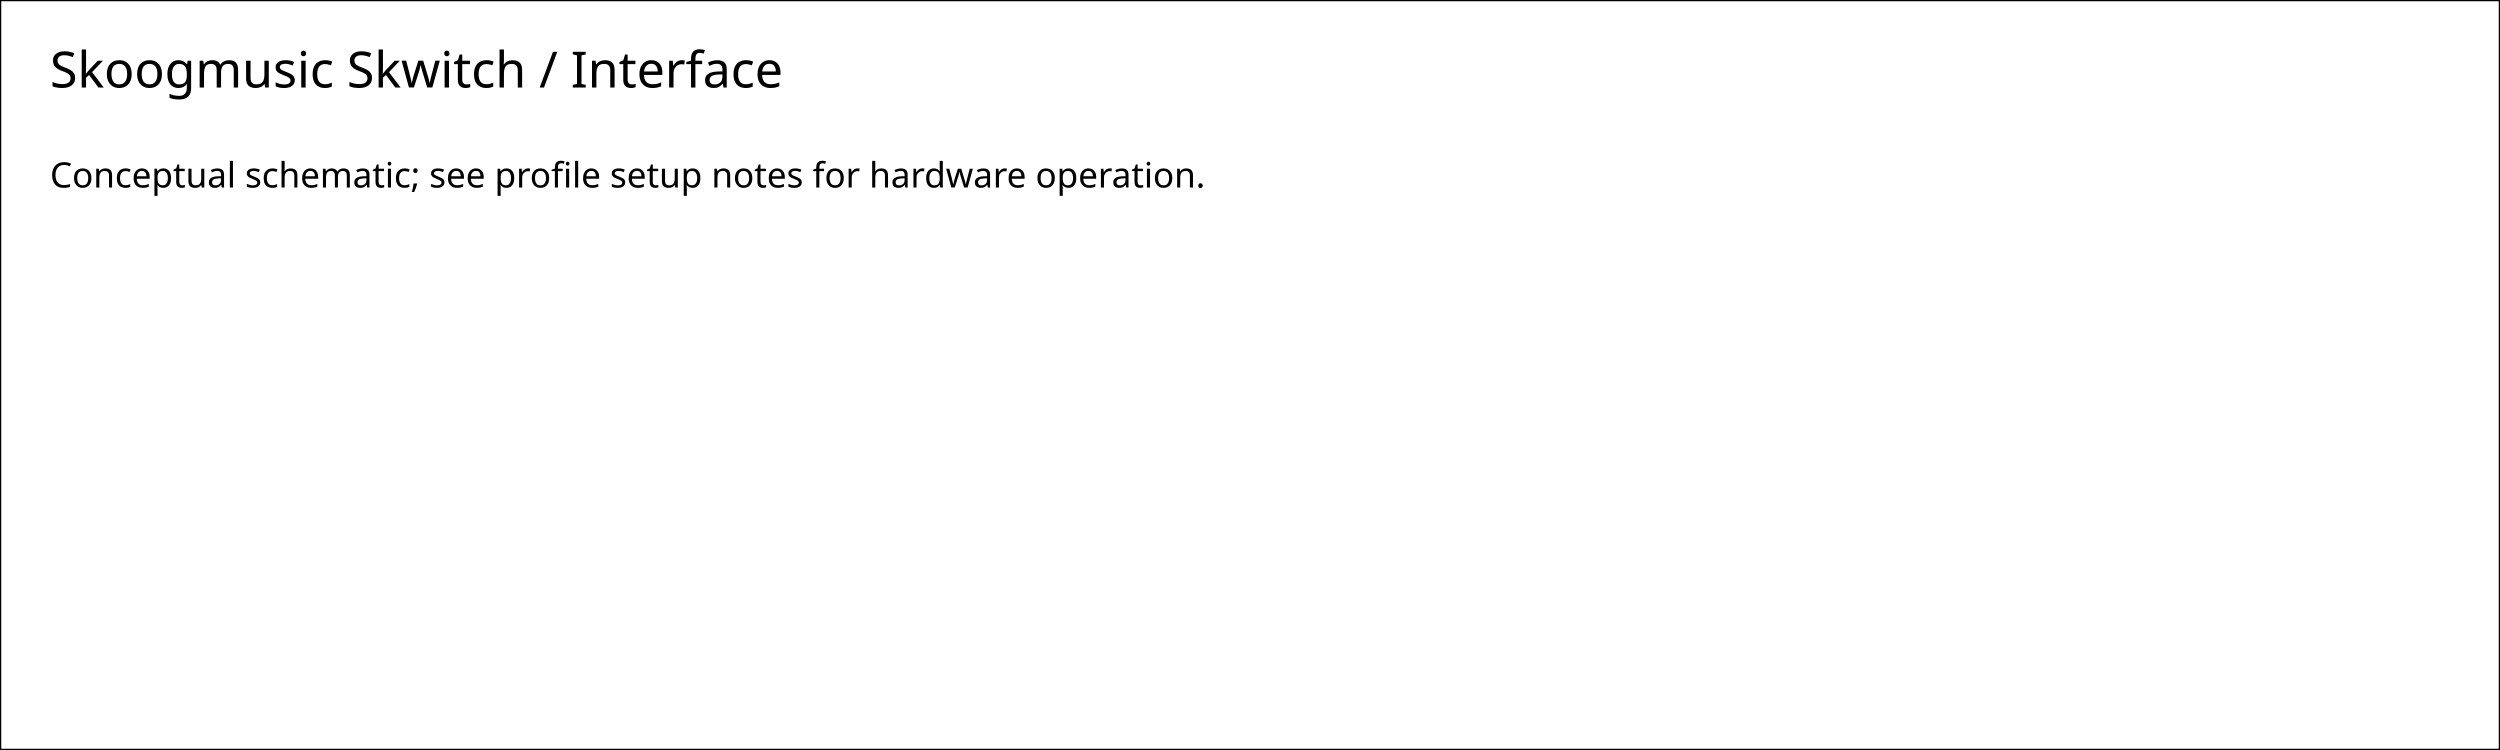
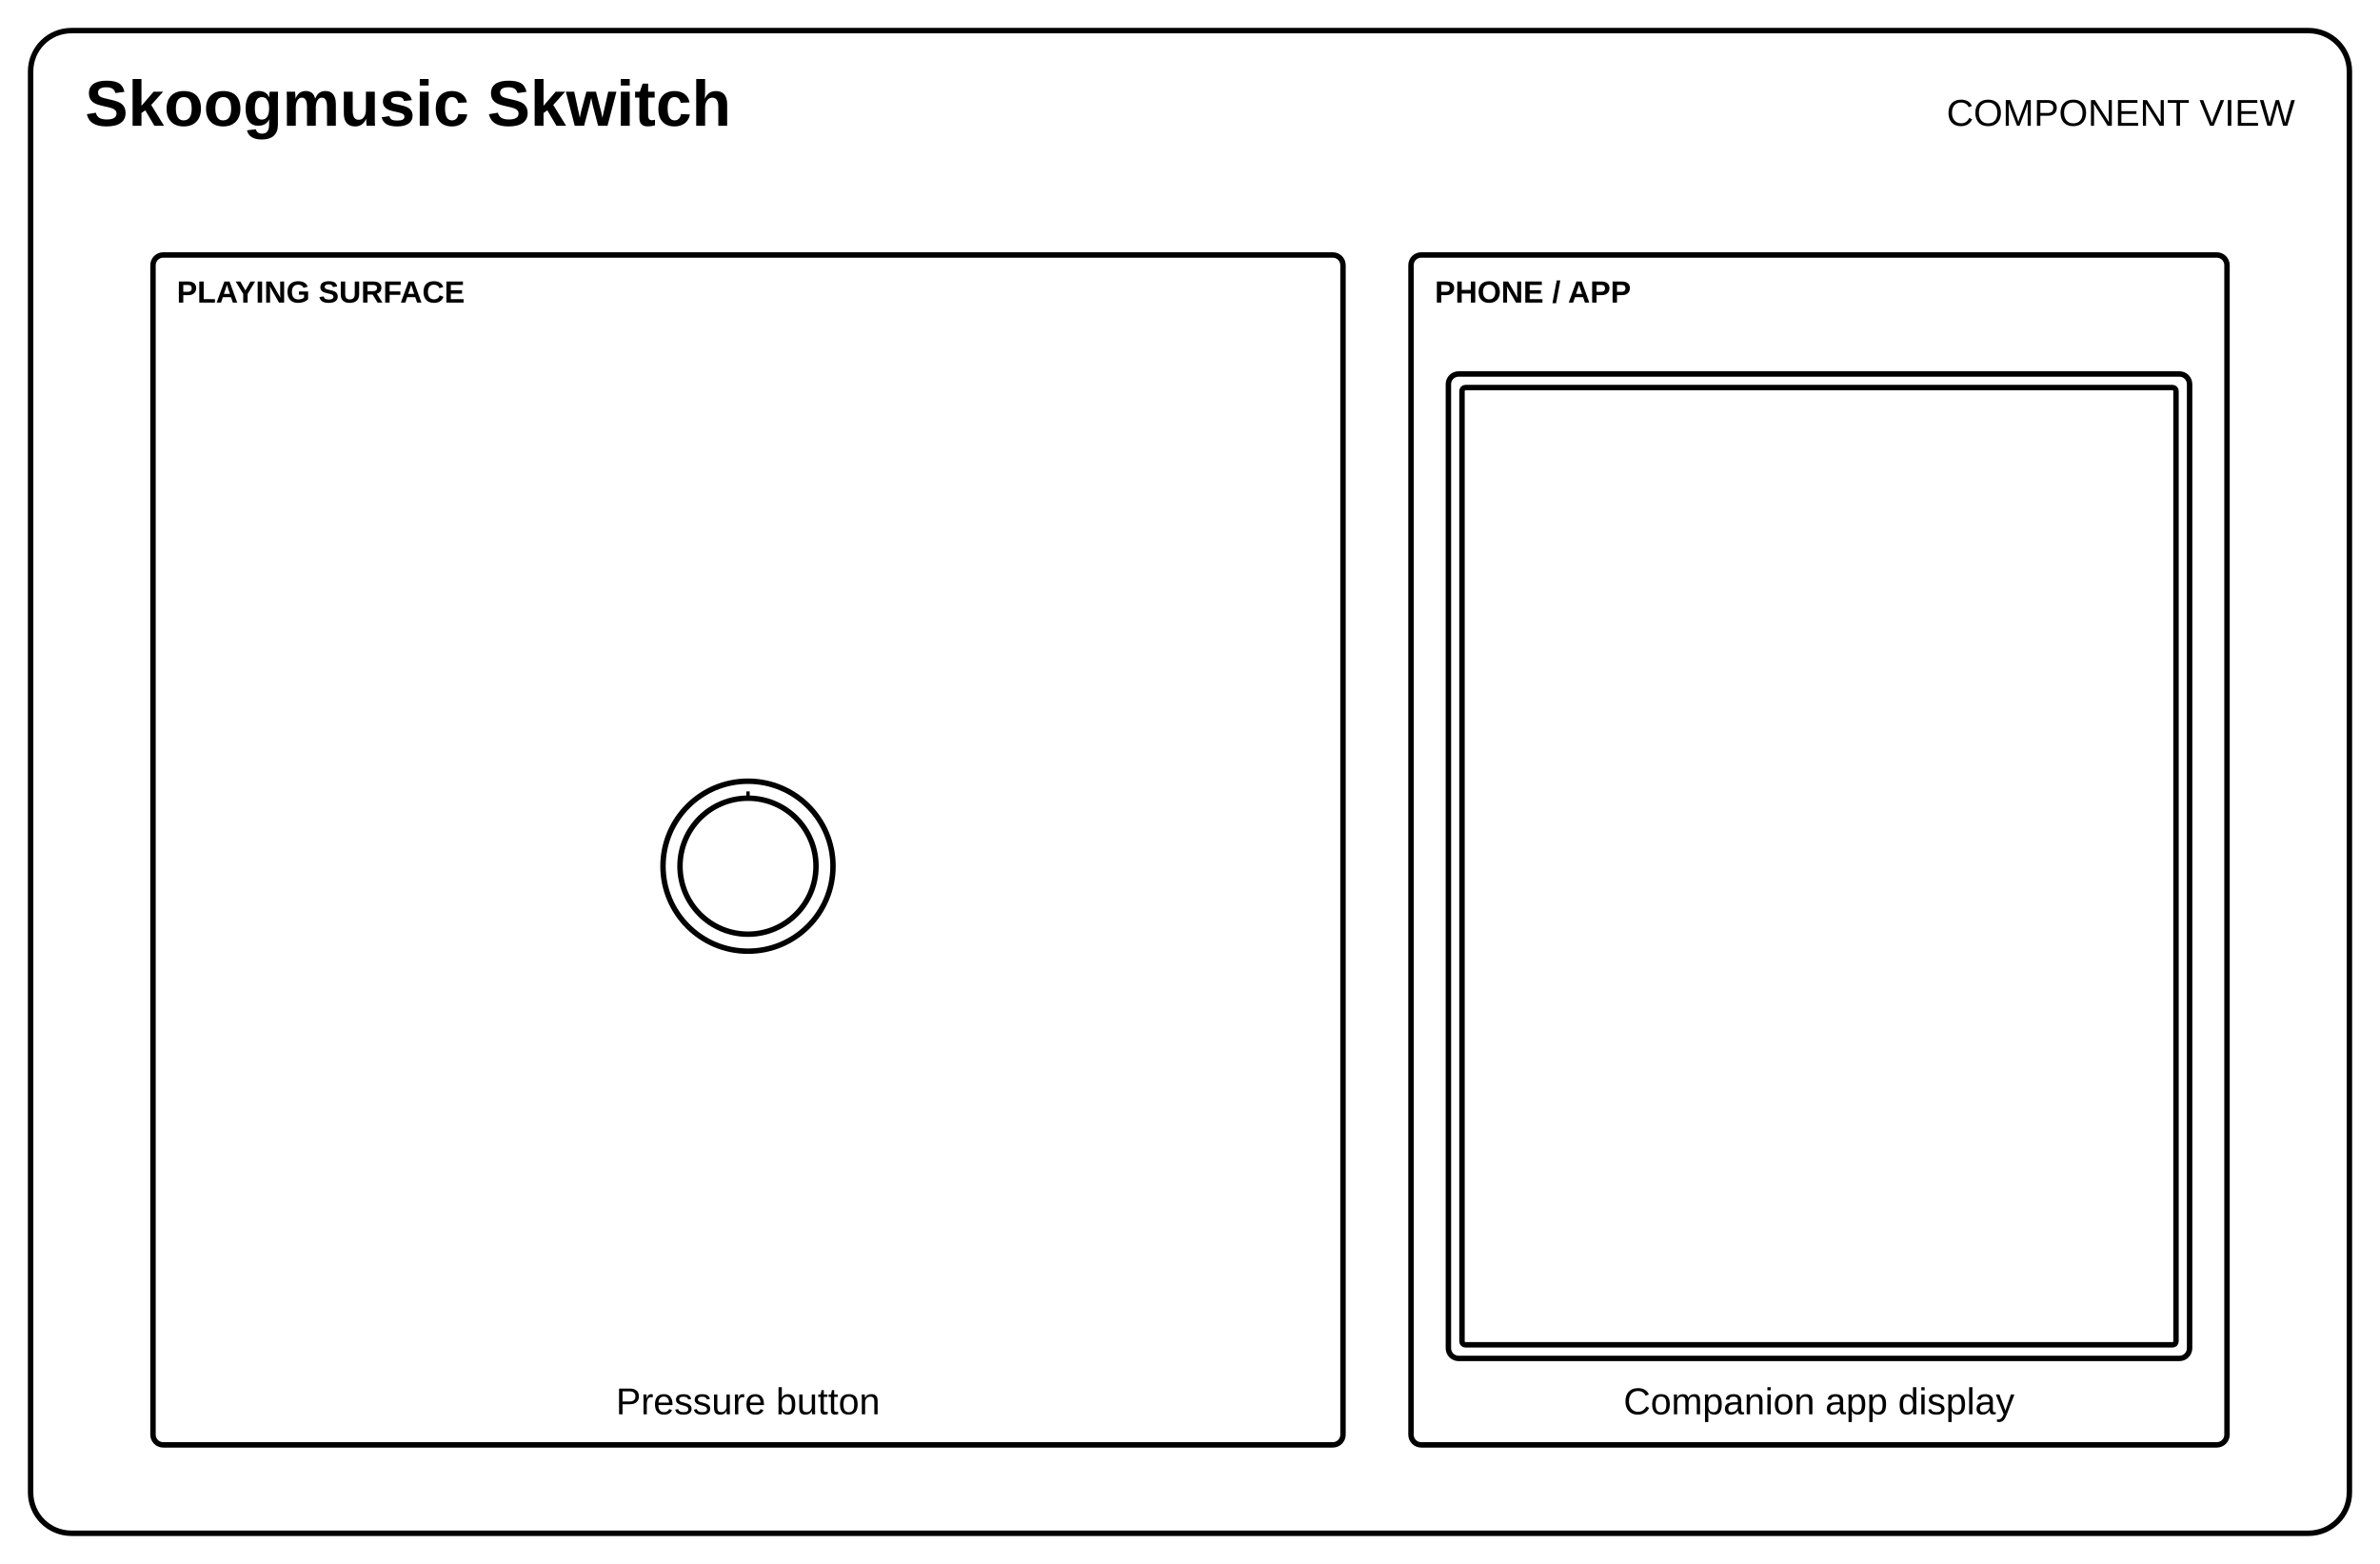
- <svg xmlns="http://www.w3.org/2000/svg" viewBox="0 0 1000 300" role="img" aria-labelledby="title description">
-   <rect width="1000" height="300" fill="#fff" stroke="#000" />
-   <text x="20" y="35" font-family="sans-serif" font-size="20" fill="#000">Skoogmusic Skwitch / Interface</text>
-   <text x="20" y="75" font-family="sans-serif" font-size="14" fill="#000">Conceptual schematic; see profile setup notes for hardware operation.</text>
+ <svg xmlns="http://www.w3.org/2000/svg" viewBox="0 0 700 460" role="img" aria-labelledby="title description">
+   <defs>
+     <pattern id="tactile-stripes" width="6" height="6" patternUnits="userSpaceOnUse">
+       <rect width="6" height="6" fill="#fff" />
+       <path d="M0 3H6" stroke="#000" stroke-width="2" />
+     </pattern>
+     <pattern id="tactile-dots" width="8" height="8" patternUnits="userSpaceOnUse">
+       <rect width="8" height="8" fill="#fff" />
+       <circle cx="2" cy="2" r="1.5" fill="#000" />
+       <circle cx="6" cy="6" r="1.5" fill="#000" />
+     </pattern>
+   </defs>
+   <style>text{font-family:Arial,Helvetica,sans-serif;fill:#000;stroke:none}.line{fill:#fff;stroke:#000;stroke-width:1.6;stroke-linejoin:round;stroke-linecap:round}.thin{fill:none;stroke:#000;stroke-width:1;stroke-linejoin:round;stroke-linecap:round}</style>
+   <rect x="0" y="0" width="700" height="460" fill="#fff" stroke="none" stroke-width="1.6" />
+   <rect x="9" y="9" width="682" height="442" fill="#fff" stroke="#000" stroke-width="1.6" rx="12" />
+   <text x="25" y="37" fill="#000" font-family="Arial,Helvetica,sans-serif" font-size="19" text-anchor="start" font-weight="bold">Skoogmusic Skwitch</text>
+   <text x="675" y="37" fill="#000" font-family="Arial,Helvetica,sans-serif" font-size="11" text-anchor="end">COMPONENT VIEW</text>
+   <rect x="45" y="75" width="350" height="350" fill="#fff" stroke="#000" stroke-width="1.6" rx="3" />
+   <text x="52" y="89" fill="#000" font-family="Arial,Helvetica,sans-serif" font-size="9" text-anchor="start" font-weight="bold">PLAYING SURFACE</text>
+   <g id="playing-surface-pressure-button" data-kind="touch" aria-label="Pressure button">
+     <circle cx="220" cy="254.785" r="25" fill="#fff" stroke="#000" stroke-width="1.6" />
+     <path d="M220 232.785L220 246.035" fill="none" stroke="#000" stroke-width="1" />
+     <circle cx="220" cy="254.785" r="20" fill="#fff" stroke="#000" stroke-width="1.6" />
+     <text x="220" y="416" fill="#000" font-family="Arial,Helvetica,sans-serif" font-size="11" text-anchor="middle">Pressure button</text>
+   </g>
+   <rect x="415" y="75" width="240" height="350" fill="#fff" stroke="#000" stroke-width="1.6" rx="3" />
+   <text x="422" y="89" fill="#000" font-family="Arial,Helvetica,sans-serif" font-size="9" text-anchor="start" font-weight="bold">PHONE / APP</text>
+   <g id="phone-app-companion-app-display" data-kind="screen" aria-label="Companion app display">
+     <rect x="426" y="110" width="218" height="289.57" fill="#fff" stroke="#000" stroke-width="1.6" rx="3" />
+     <rect x="430" y="114" width="210" height="281.57" fill="#fff" stroke="#000" stroke-width="1.6" rx="1" />
+     <text x="535" y="416" fill="#000" font-family="Arial,Helvetica,sans-serif" font-size="11" text-anchor="middle">Companion app display</text>
+   </g>
</svg>
